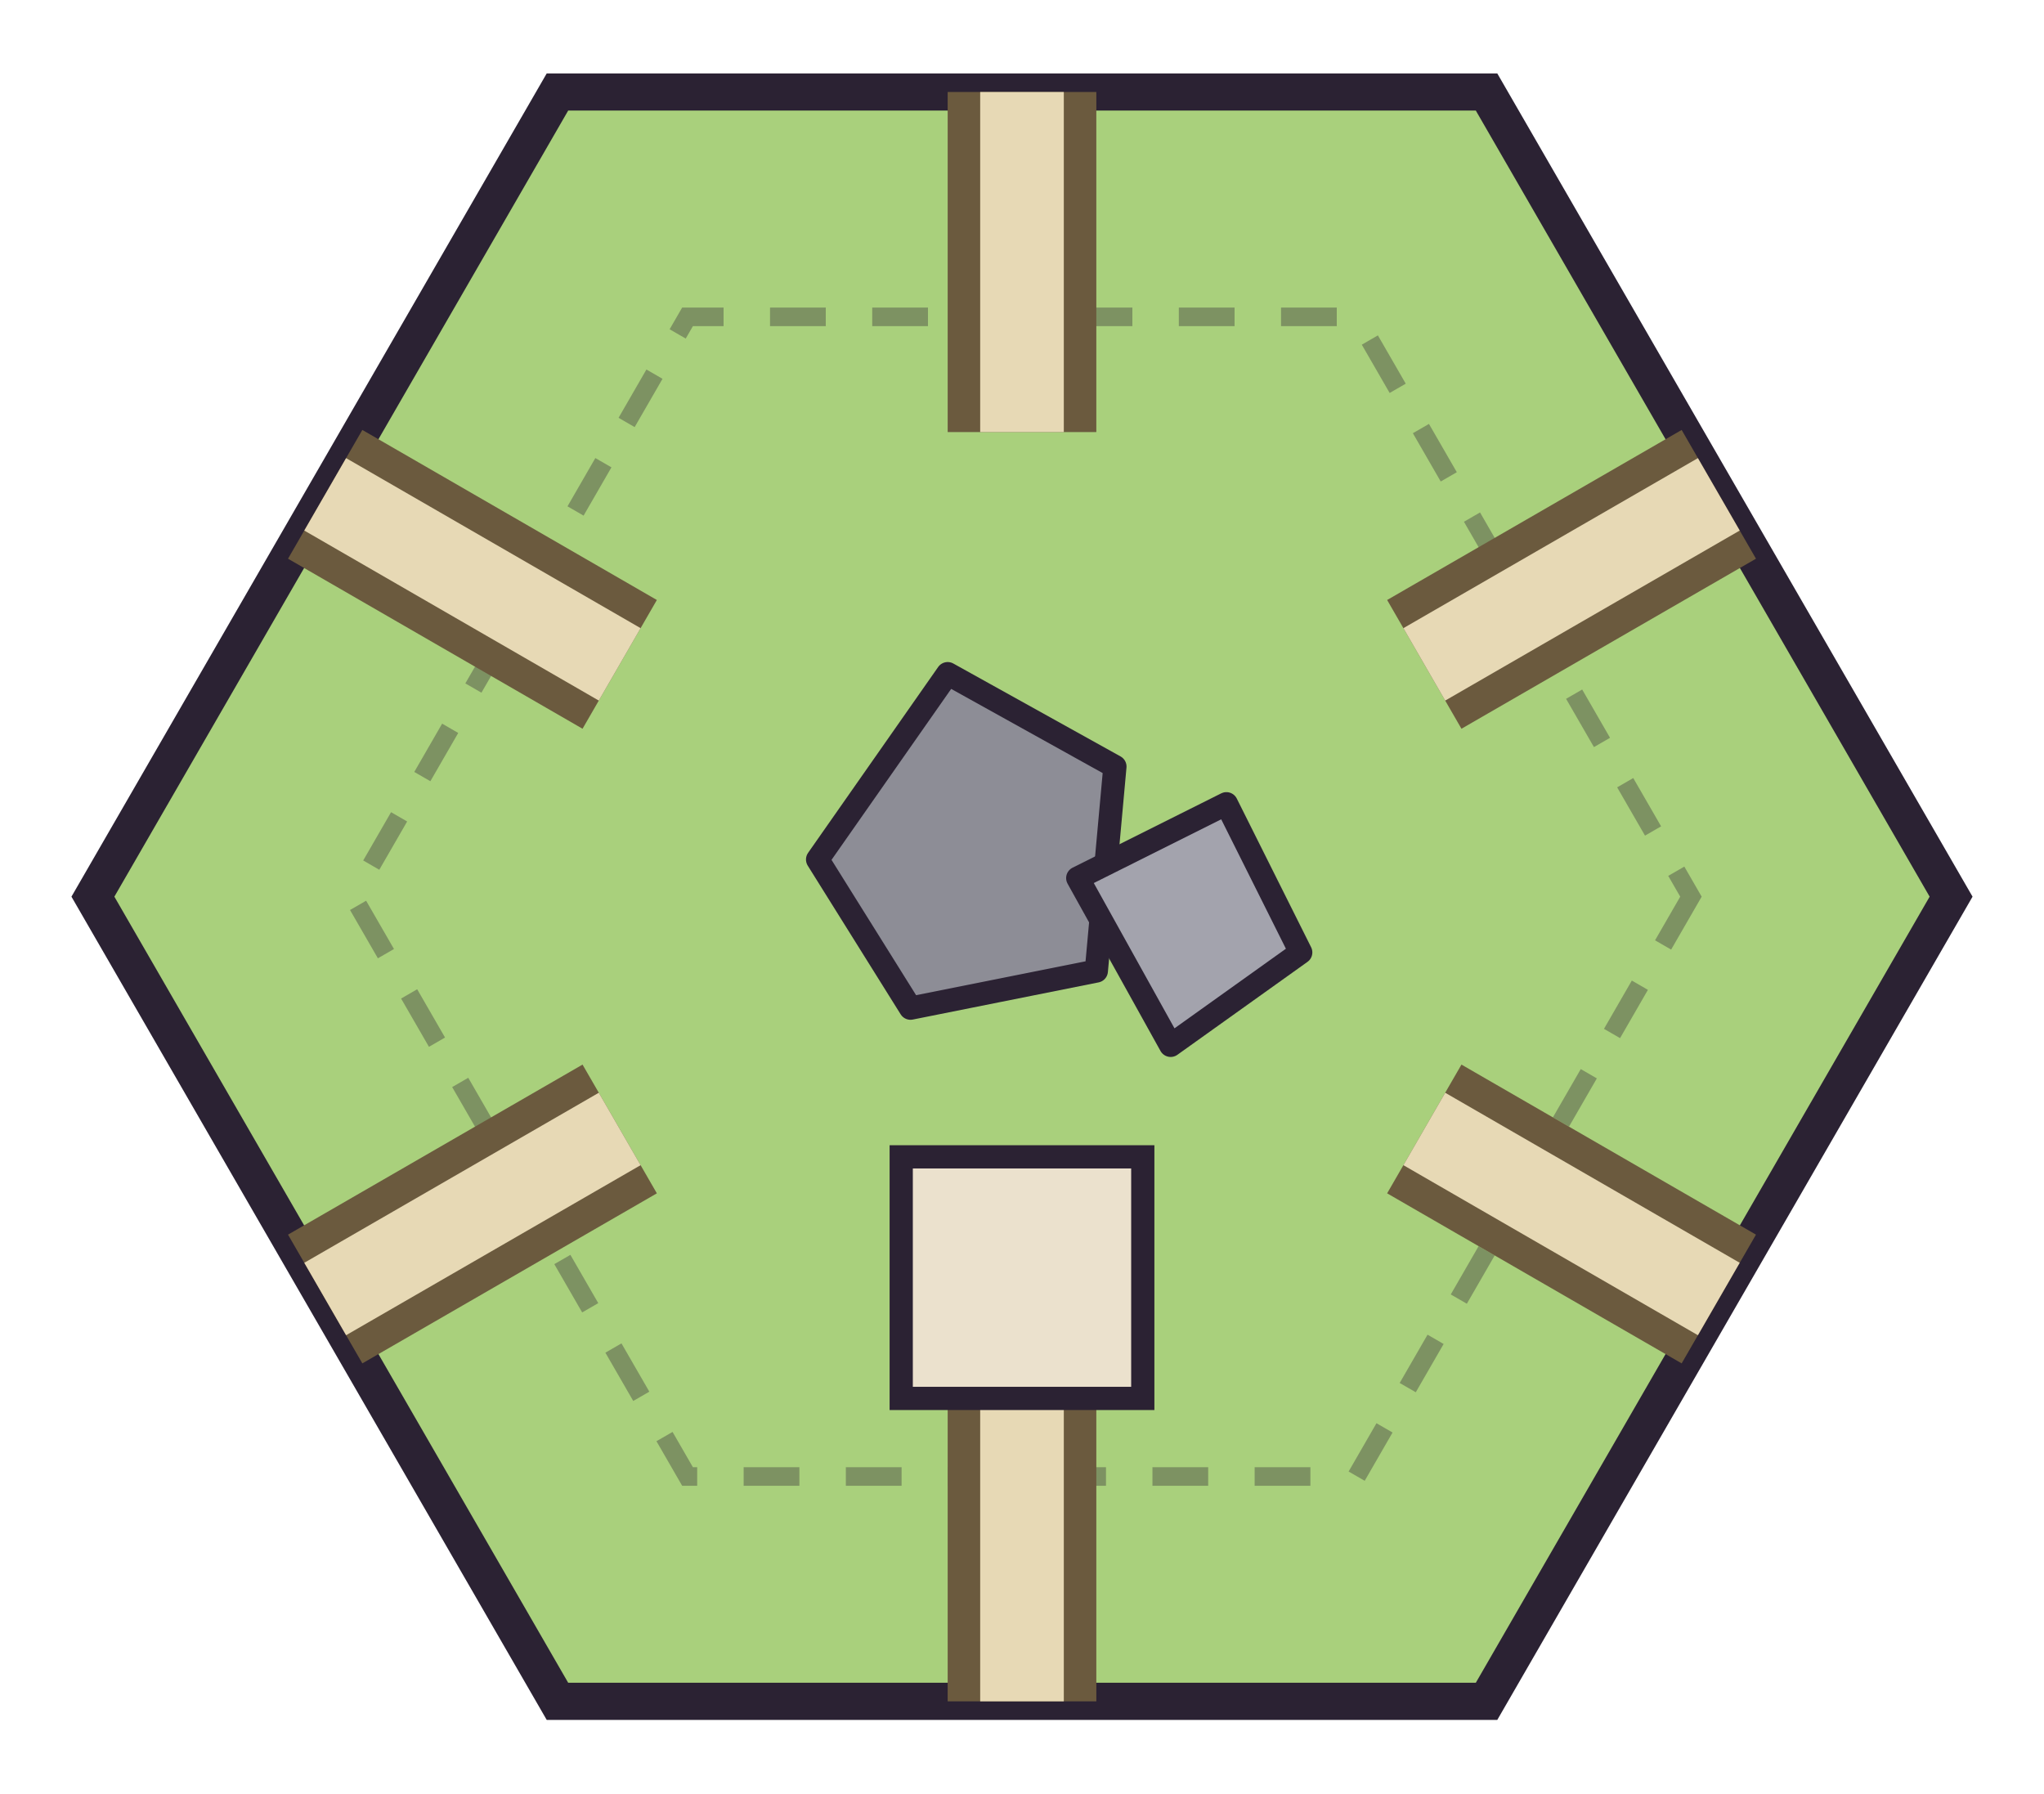
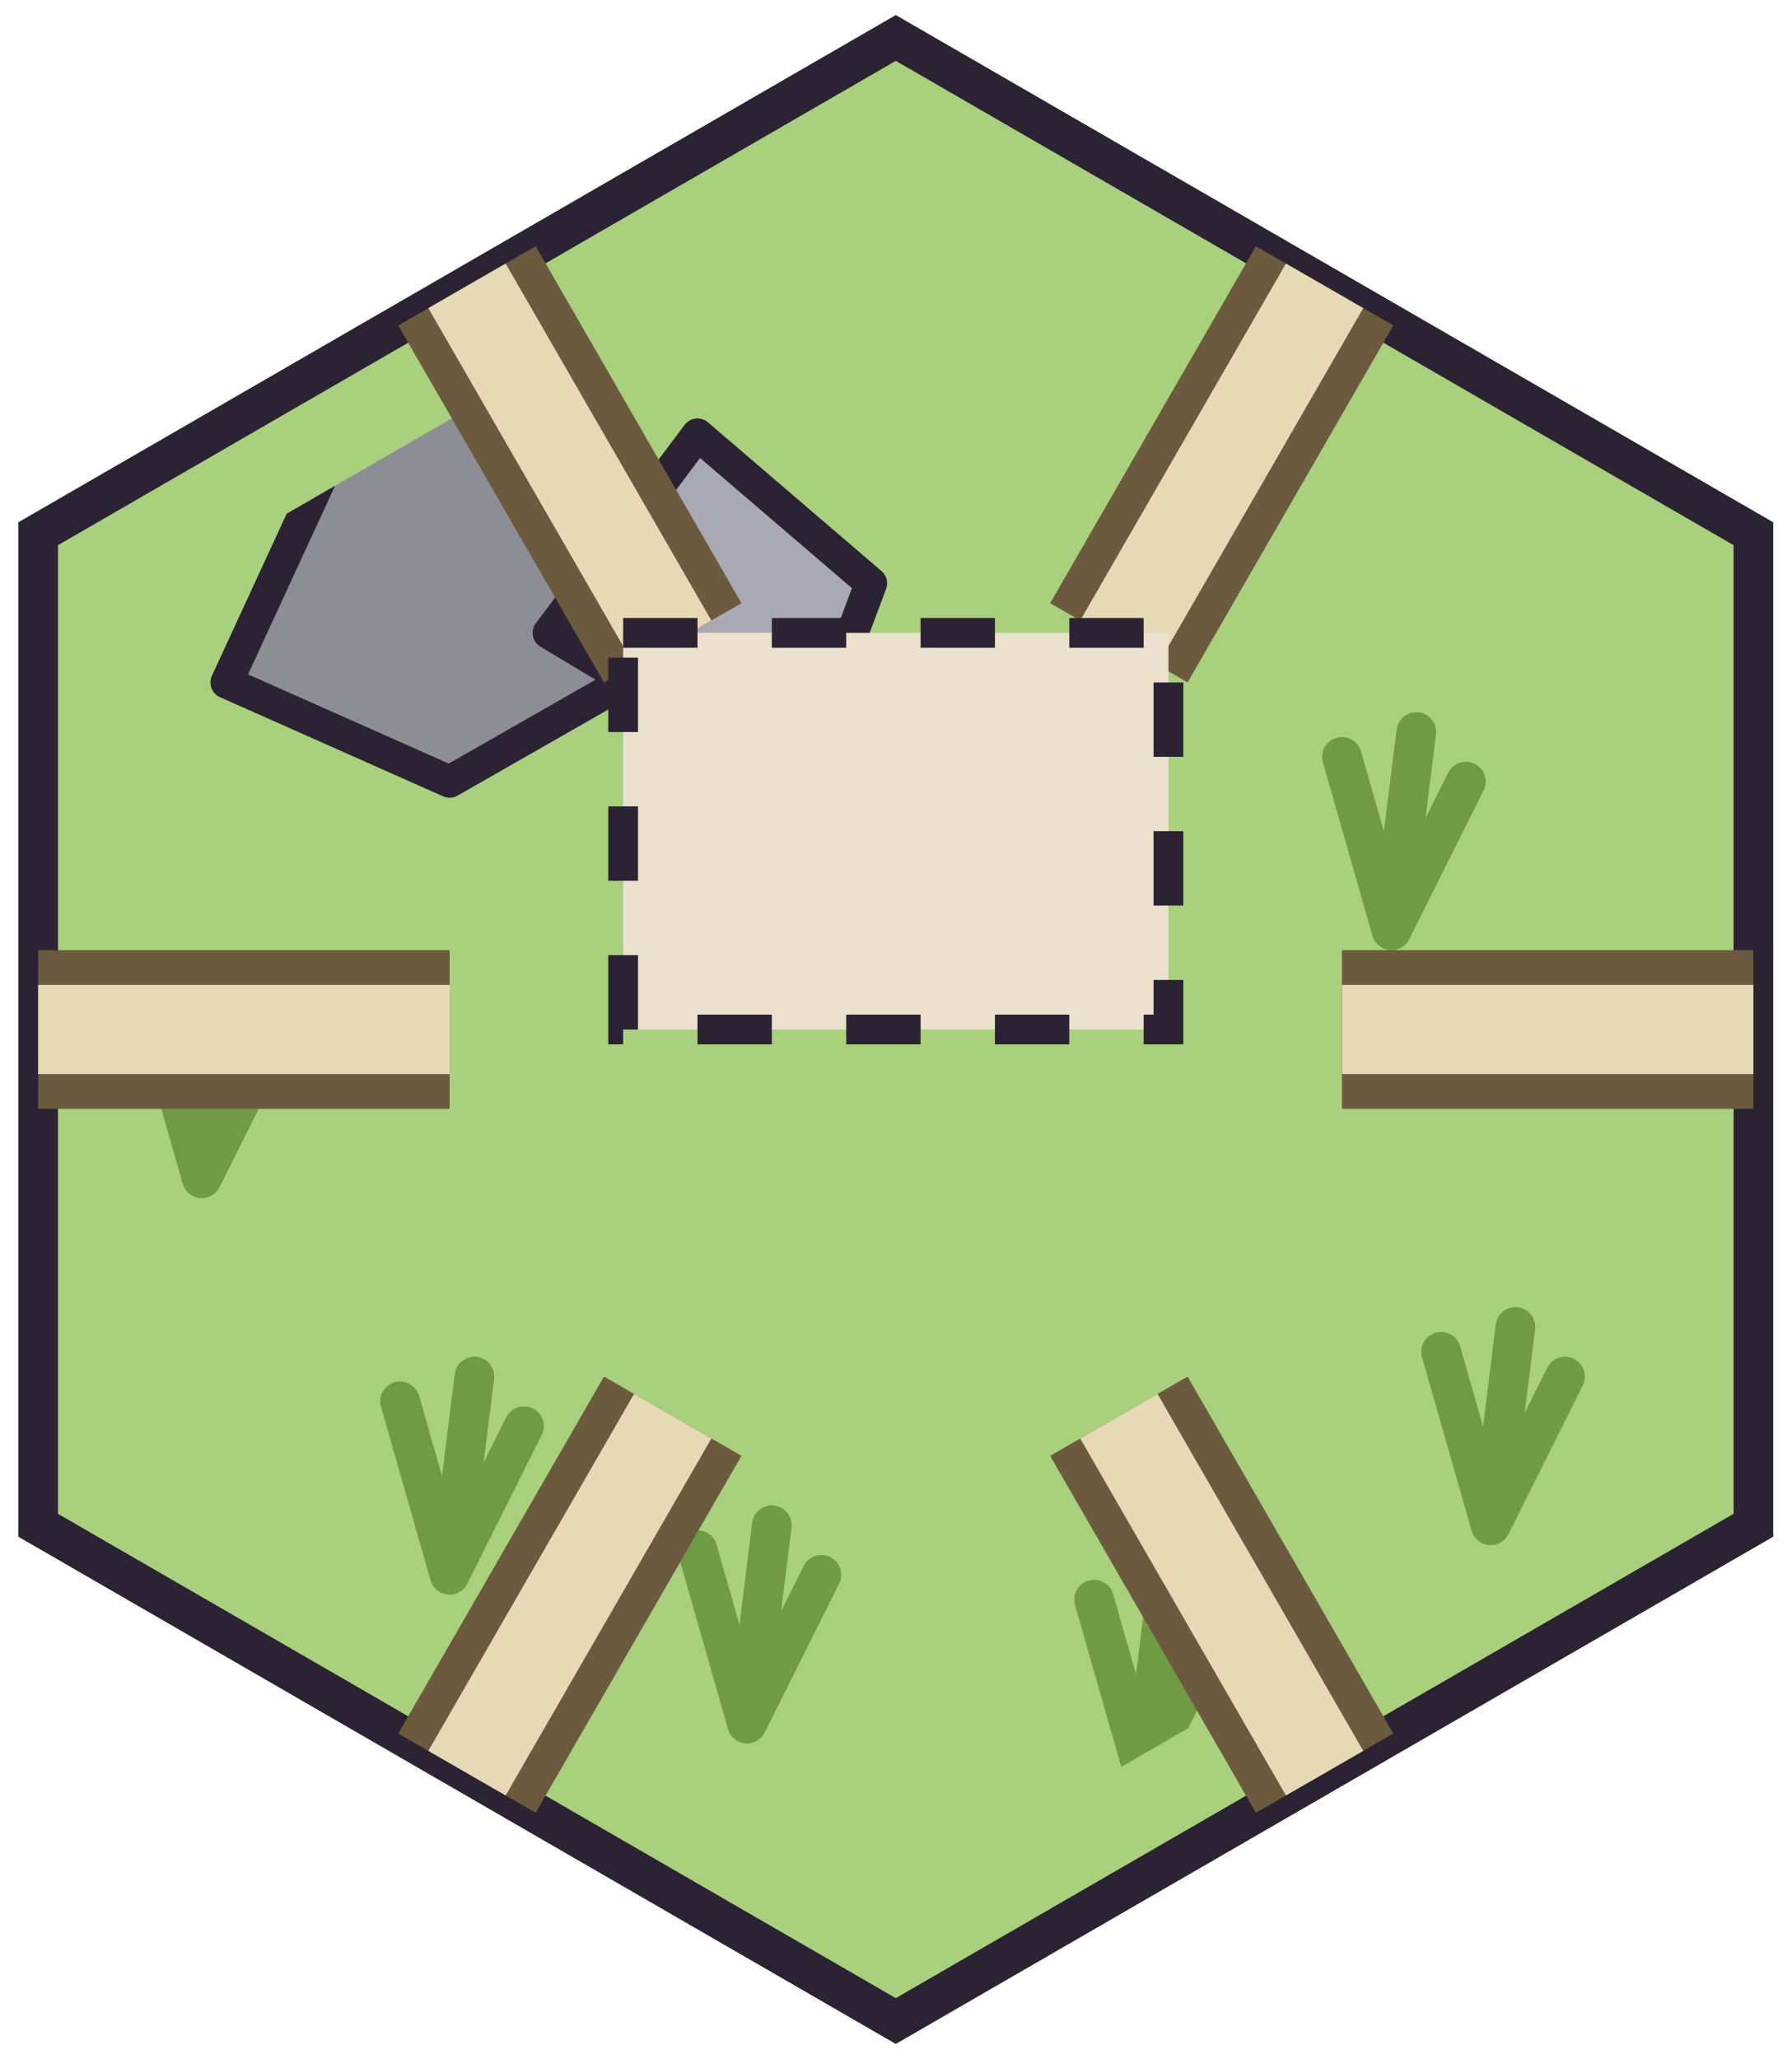
- <svg xmlns="http://www.w3.org/2000/svg" viewBox="0 0 220 193" width="220" height="193" font-family="DejaVu Sans, Arial, sans-serif">
-   <polygon id="tile" points="210.0,96.5 160.0,183.1 60.0,183.1 10.0,96.5 60.0,9.9 160.0,9.9" fill="#a9d07c" stroke="#2b2233" stroke-width="4" />
-   <g id="art-slot">
-     <polygon points="182.0,96.5 146.0,158.9 74.0,158.9 38.0,96.5 74.0,34.1 146.0,34.1" fill="none" stroke="#2b2233" stroke-opacity="0.35" stroke-width="2" stroke-dasharray="6 5" />
+ <svg xmlns="http://www.w3.org/2000/svg" viewBox="-36.14 -41.50 72.28 83.00" width="181" height="208" font-family="DejaVu Sans, Arial, sans-serif">
+   <polygon points="34.6,20.0 0.0,40.0 -34.6,20.0 -34.6,-20.0 -0.0,-40.0 34.6,-20.0" fill="#a9d07c" stroke="#2b2233" stroke-width="1.6" />
+   <clipPath id="c_iron">
+     <polygon points="30.3,17.5 0.0,35.0 -30.3,17.5 -30.3,-17.5 -0.0,-35.0 30.3,-17.5" />
+   </clipPath>
+   <g clip-path="url(#c_iron)">
+     <path d="M-18 22 l-2 -7 M-18 22 l1 -8 M-18 22 l3 -6" stroke="#6f9b45" stroke-width="1.6" fill="none" stroke-linecap="round" />
+     <path d="M-6 28 l-2 -7 M-6 28 l1 -8 M-6 28 l3 -6" stroke="#6f9b45" stroke-width="1.6" fill="none" stroke-linecap="round" />
+     <path d="M10 30 l-2 -7 M10 30 l1 -8 M10 30 l3 -6" stroke="#6f9b45" stroke-width="1.6" fill="none" stroke-linecap="round" />
+     <path d="M24 20 l-2 -7 M24 20 l1 -8 M24 20 l3 -6" stroke="#6f9b45" stroke-width="1.6" fill="none" stroke-linecap="round" />
+     <path d="M20 -4 l-2 -7 M20 -4 l1 -8 M20 -4 l3 -6" stroke="#6f9b45" stroke-width="1.6" fill="none" stroke-linecap="round" />
+     <path d="M-28 6 l-2 -7 M-28 6 l1 -8 M-28 6 l3 -6" stroke="#6f9b45" stroke-width="1.6" fill="none" stroke-linecap="round" />
+     <g stroke="#2b2233" stroke-width="1.3" stroke-linejoin="round">
+       <polygon points="-27,-14 -21,-27 -12,-24 -11,-14 -18,-10" fill="#8d8d96" />
+       <polygon points="-14,-16 -8,-24 -1,-18 -4,-10" fill="#a9a9b3" />
+     </g>
  </g>
-   <line x1="185.0" y1="139.8" x2="153.3" y2="121.5" stroke="#6b5a3e" stroke-width="16" stroke-linecap="butt" />
-   <line x1="185.0" y1="139.8" x2="153.3" y2="121.5" stroke="#e7d9b5" stroke-width="9" stroke-linecap="butt" />
-   <line x1="185.0" y1="53.2" x2="153.3" y2="71.5" stroke="#6b5a3e" stroke-width="16" stroke-linecap="butt" />
-   <line x1="185.0" y1="53.2" x2="153.3" y2="71.5" stroke="#e7d9b5" stroke-width="9" stroke-linecap="butt" />
-   <line x1="110.0" y1="9.9" x2="110.0" y2="46.5" stroke="#6b5a3e" stroke-width="16" stroke-linecap="butt" />
-   <line x1="110.0" y1="9.9" x2="110.0" y2="46.5" stroke="#e7d9b5" stroke-width="9" stroke-linecap="butt" />
-   <line x1="35.0" y1="53.2" x2="66.7" y2="71.5" stroke="#6b5a3e" stroke-width="16" stroke-linecap="butt" />
-   <line x1="35.0" y1="53.2" x2="66.7" y2="71.5" stroke="#e7d9b5" stroke-width="9" stroke-linecap="butt" />
-   <line x1="35.0" y1="139.8" x2="66.7" y2="121.5" stroke="#6b5a3e" stroke-width="16" stroke-linecap="butt" />
-   <line x1="35.0" y1="139.8" x2="66.7" y2="121.5" stroke="#e7d9b5" stroke-width="9" stroke-linecap="butt" />
-   <line x1="110.0" y1="183.1" x2="110.0" y2="146.5" stroke="#6b5a3e" stroke-width="16" stroke-linecap="butt" />
-   <line x1="110.0" y1="183.1" x2="110.0" y2="146.5" stroke="#e7d9b5" stroke-width="9" stroke-linecap="butt" />
-   <g stroke="#2b2233" stroke-width="2.5" stroke-linejoin="round">
-     <polygon points="88.0,92.5 102.0,72.5 120.0,82.5 118.0,104.5 98.0,108.5" fill="#8d8d96" />
-     <polygon points="116.0,94.5 132.0,86.5 140.0,102.5 126.0,112.5" fill="#a3a3ad" />
-   </g>
-   <rect x="97.0" y="124.5" width="26" height="26" fill="#ebe1cd" stroke="#2b2233" stroke-width="2.5" />
+   <line x1="34.6" y1="0.0" x2="18.0" y2="0.0" stroke="#6b5a3e" stroke-width="6.4" />
+   <line x1="34.6" y1="0.0" x2="18.0" y2="0.0" stroke="#e7d9b5" stroke-width="3.6" />
+   <line x1="17.3" y1="-30.0" x2="9.0" y2="-15.6" stroke="#6b5a3e" stroke-width="6.4" />
+   <line x1="17.3" y1="-30.0" x2="9.0" y2="-15.6" stroke="#e7d9b5" stroke-width="3.6" />
+   <line x1="-17.3" y1="-30.0" x2="-9.0" y2="-15.6" stroke="#6b5a3e" stroke-width="6.4" />
+   <line x1="-17.3" y1="-30.0" x2="-9.0" y2="-15.6" stroke="#e7d9b5" stroke-width="3.6" />
+   <line x1="-34.6" y1="0.0" x2="-18.0" y2="0.0" stroke="#6b5a3e" stroke-width="6.4" />
+   <line x1="-34.6" y1="0.0" x2="-18.0" y2="0.0" stroke="#e7d9b5" stroke-width="3.6" />
+   <line x1="-17.3" y1="30.0" x2="-9.0" y2="15.6" stroke="#6b5a3e" stroke-width="6.4" />
+   <line x1="-17.3" y1="30.0" x2="-9.0" y2="15.6" stroke="#e7d9b5" stroke-width="3.6" />
+   <line x1="17.3" y1="30.0" x2="9.0" y2="15.6" stroke="#6b5a3e" stroke-width="6.4" />
+   <line x1="17.3" y1="30.0" x2="9.0" y2="15.6" stroke="#e7d9b5" stroke-width="3.6" />
+   <rect x="-11" y="-16" width="22" height="16" fill="#ebe1cd" stroke="#2b2233" stroke-width="1.2" stroke-dasharray="3" />
</svg>
